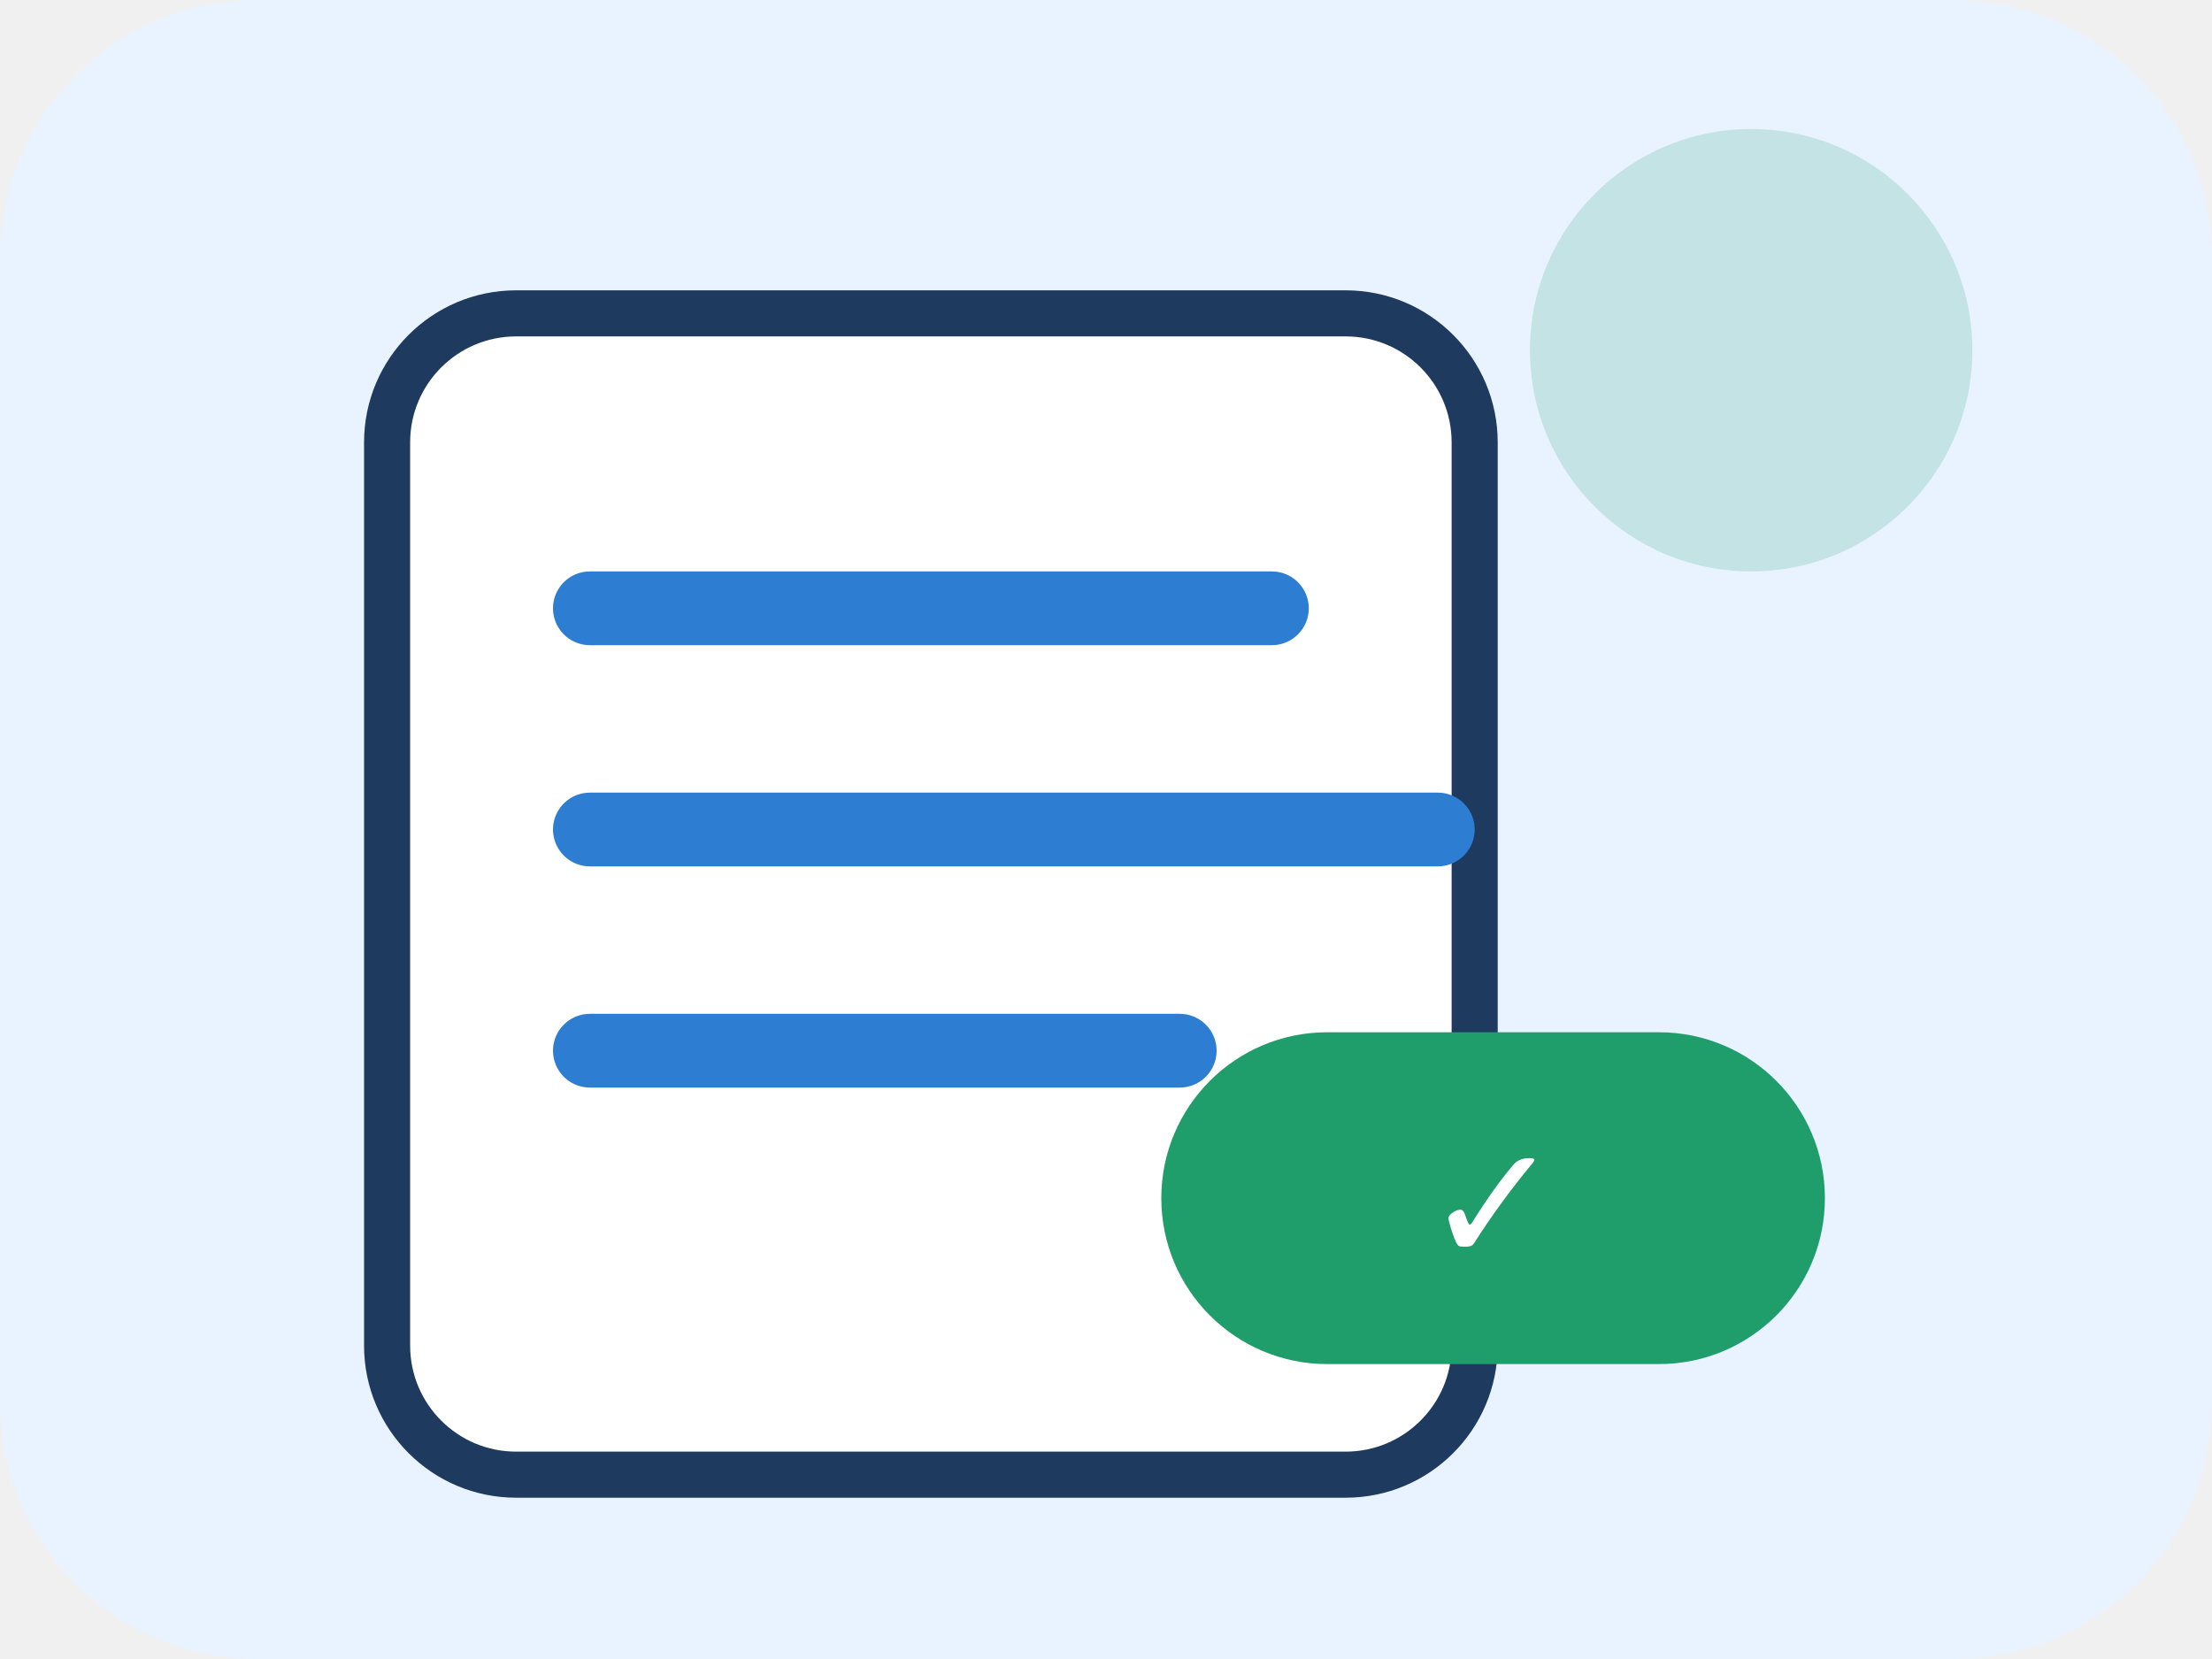
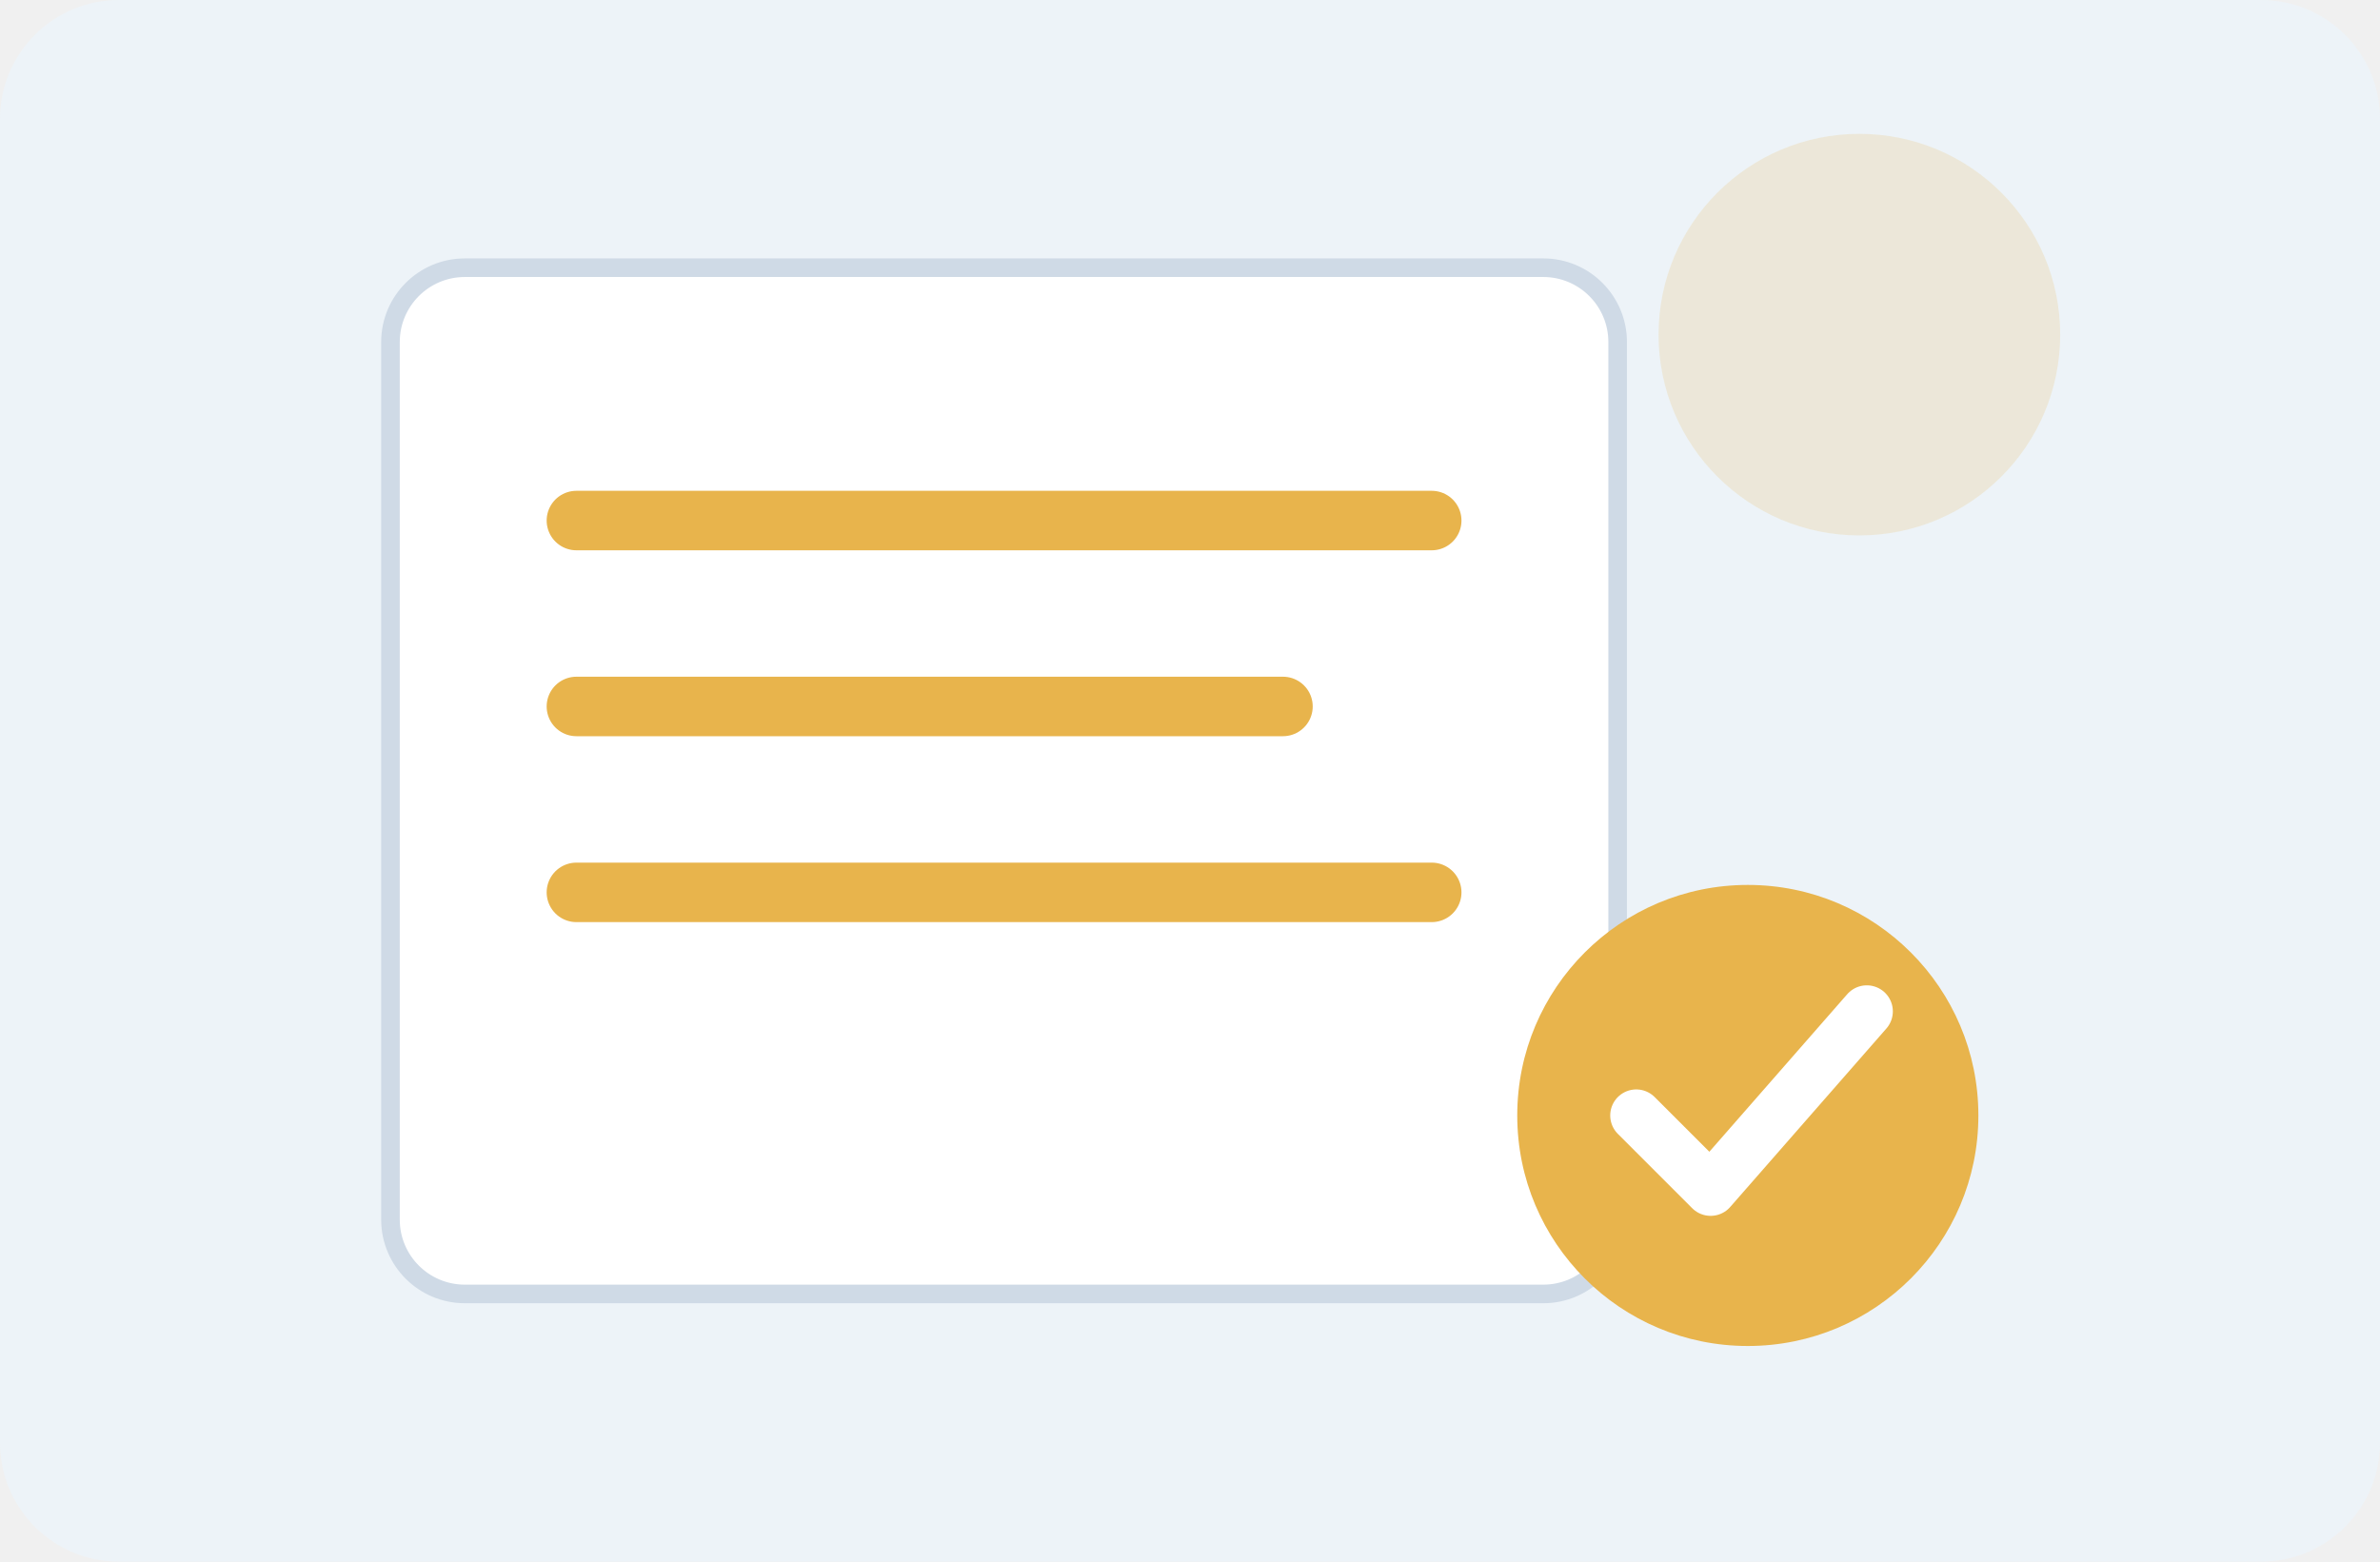
- <svg xmlns="http://www.w3.org/2000/svg" viewBox="0 0 240 180" role="img" aria-labelledby="t d">
-   <rect width="240" height="180" rx="28" fill="#E8F3FF" />
-   <circle cx="190" cy="38" r="24" fill="#1F9D6B" opacity=".18" />
-   <rect x="42" y="34" width="118" height="126" rx="14" fill="#fff" stroke="#1E3A5F" stroke-width="5" />
-   <path d="M64 66h74M64 90h92M64 114h64" stroke="#2D7DD2" stroke-width="8" stroke-linecap="round" />
-   <rect x="126" y="112" width="72" height="36" rx="18" fill="#1F9D6B" />
-   <text x="162" y="137" font-family="Arial,sans-serif" font-size="18" font-weight="700" text-anchor="middle" fill="#fff">✓</text>
+ <svg xmlns="http://www.w3.org/2000/svg" viewBox="0 0 640 420" role="img" aria-labelledby="t">
+   <rect width="640" height="420" rx="32" fill="#edf3f8" />
+   <circle cx="500" cy="90" r="54" fill="#e8b44c" opacity=".18" />
+   <rect x="105" y="72" width="330" height="276" rx="20" fill="#fff" stroke="#cfdae6" stroke-width="5" />
+   <path d="M155 140h230M155 190h190M155 240h230" stroke="#e8b44c" stroke-width="16" stroke-linecap="round" />
+   <circle cx="470" cy="300" r="62" fill="#e8b44c" />
+   <path d="m440 300 20 20 42-48" fill="none" stroke="#fff" stroke-width="14" stroke-linecap="round" stroke-linejoin="round" />
</svg>
